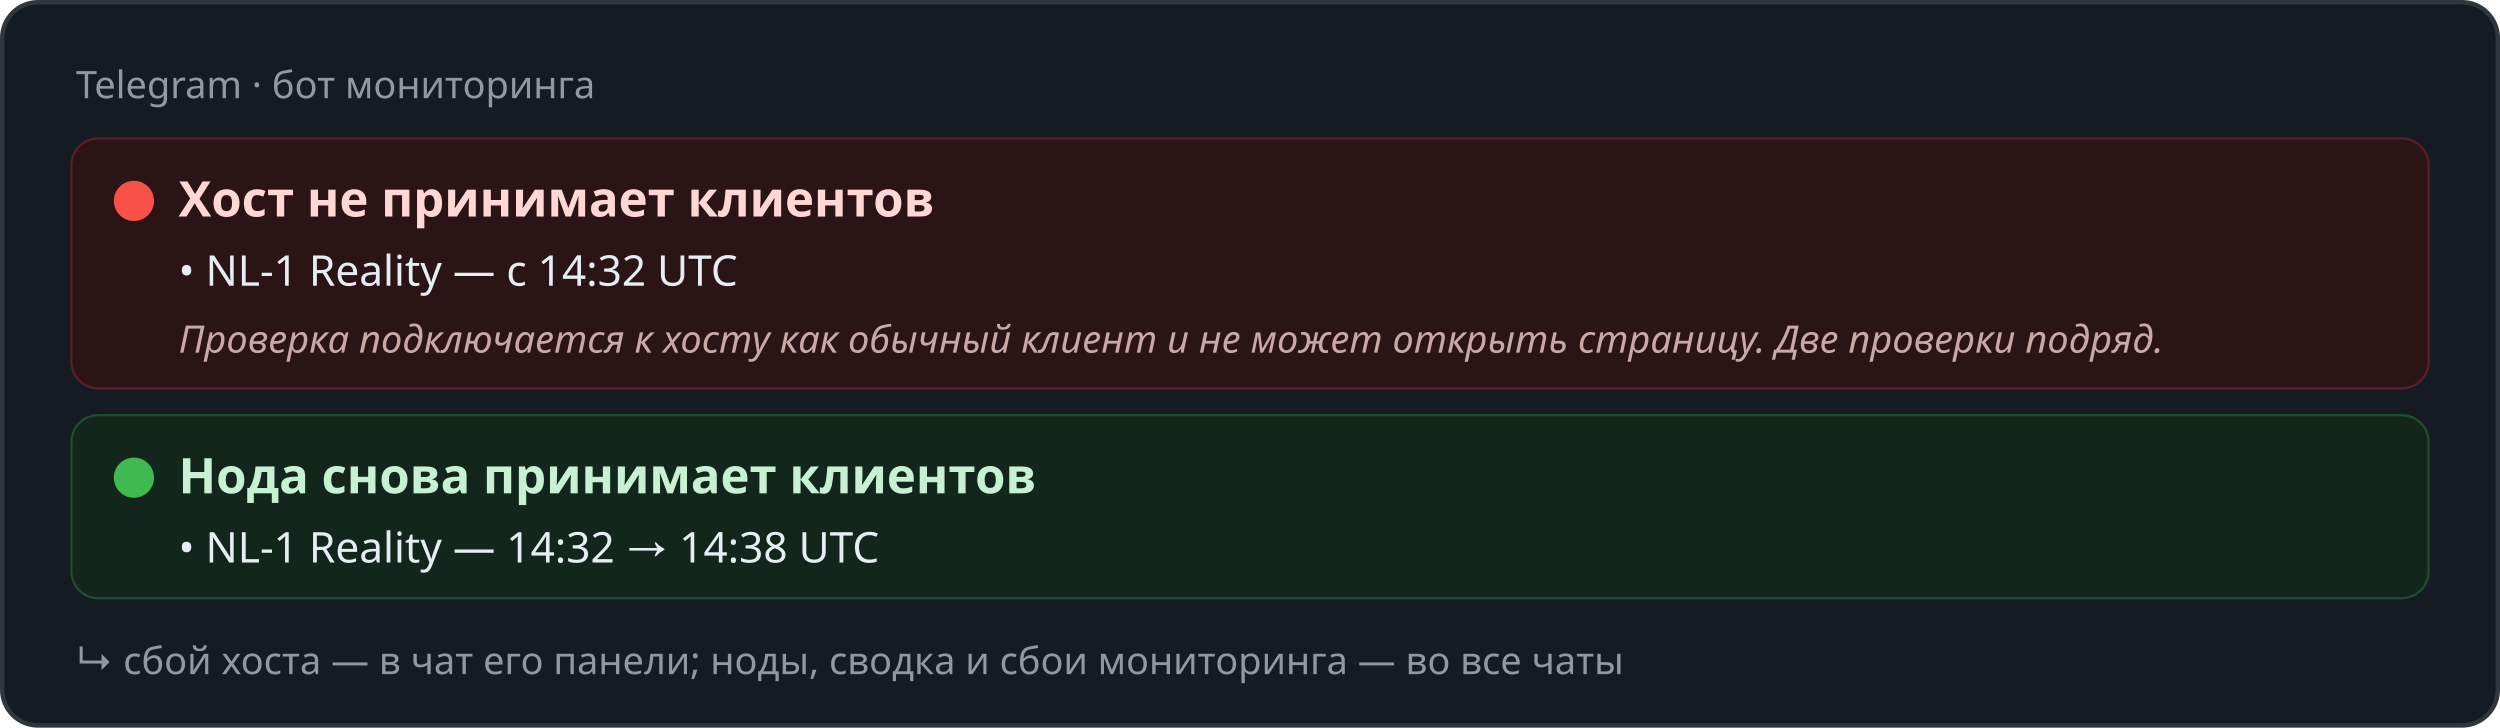
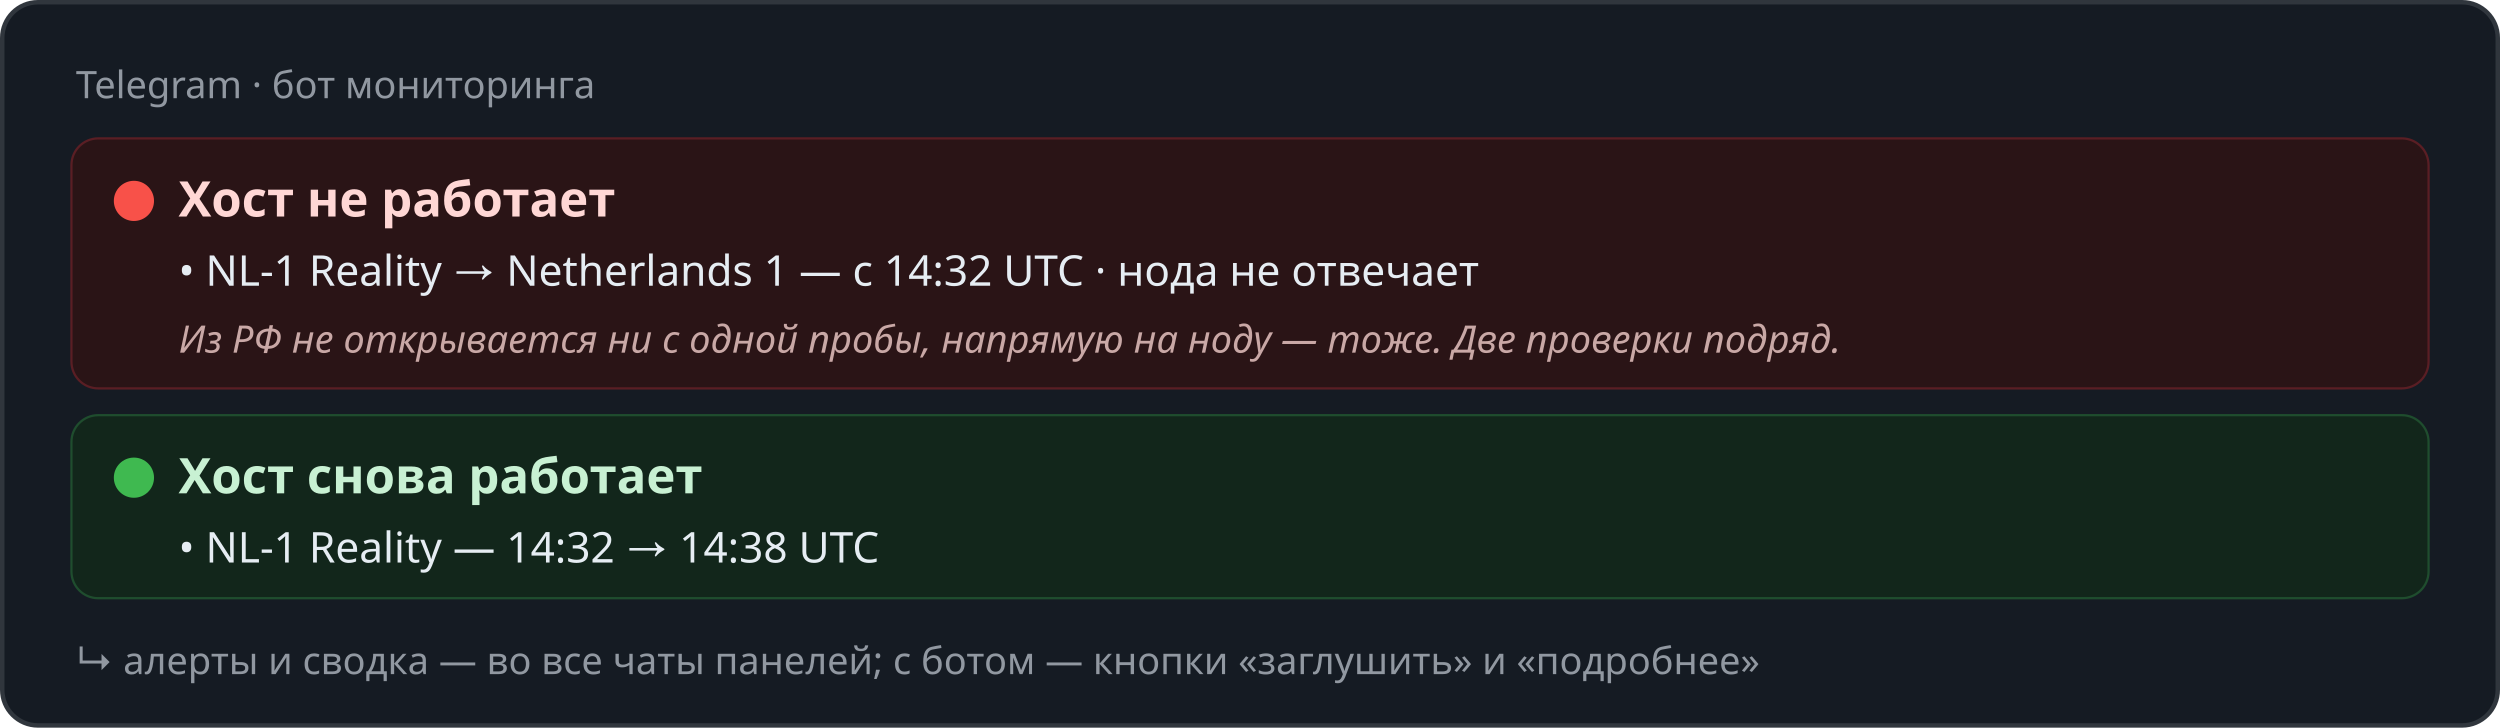
<svg xmlns="http://www.w3.org/2000/svg" width="1120" height="326" viewBox="0 0 1120 326" font-family="-apple-system, &quot;Segoe UI&quot;, &quot;Noto Sans&quot;, Helvetica, Arial, sans-serif">
  <rect x="1" y="1" width="1118" height="324" rx="16" fill="#151b23" stroke="#30363d" stroke-width="2" />
  <text x="34" y="44" font-size="17" fill="#9198a1">Telegram · бот мониторинга</text>
  <rect x="32" y="62" width="1056" height="112" rx="12" fill="#2a1416" stroke="#5a1e24" />
  <circle cx="60" cy="90" r="9" fill="#f85149" />
-   <text x="80" y="97" font-size="22" font-weight="600" fill="#ffd7d5">Хост не принимает клиентов</text>
-   <text x="80" y="128" font-size="19" fill="#e6edf3">• NL-1 Reality — с 14:32 UTC</text>
-   <text x="80" y="158" font-size="17" font-style="italic" fill="#c9a8a6">Проверка подключается к хосту как обычный клиент и не может открыть страницу. Две проверки подряд.</text>
+   <text x="80" y="97" font-size="22" font-weight="600" fill="#ffd7d5">Хост не работает</text>
+   <text x="80" y="128" font-size="19" fill="#e6edf3">• NL-1 Reality → Netherlands 1 — с 14:32 UTC · нода не отвечает</text>
+   <text x="80" y="158" font-size="17" font-style="italic" fill="#c9a8a6">Из РФ не открывается ни с одной пробы, напрямую на ноду — тоже. Две проверки подряд.</text>
  <rect x="32" y="186" width="1056" height="82" rx="12" fill="#12261b" stroke="#1f4d2e" />
  <circle cx="60" cy="214" r="9" fill="#3fb950" />
-   <text x="80" y="221" font-size="22" font-weight="600" fill="#c8f1d3">Нода снова принимает клиентов</text>
+   <text x="80" y="221" font-size="22" font-weight="600" fill="#c8f1d3">Хост снова работает</text>
  <text x="80" y="252" font-size="19" fill="#e6edf3">• NL-1 Reality — 14:32 → 14:38 UTC</text>
-   <text x="34" y="302" font-size="17" fill="#9198a1">↳ сбой хоста — в чат его панели; ноды, сводка и сбои мониторинга — во все чаты</text>
+   <text x="34" y="302" font-size="17" fill="#9198a1">↳ алерты и сводка — во все чаты панелей; с ботом — кнопки «заглушить» и «подробнее»</text>
</svg>
